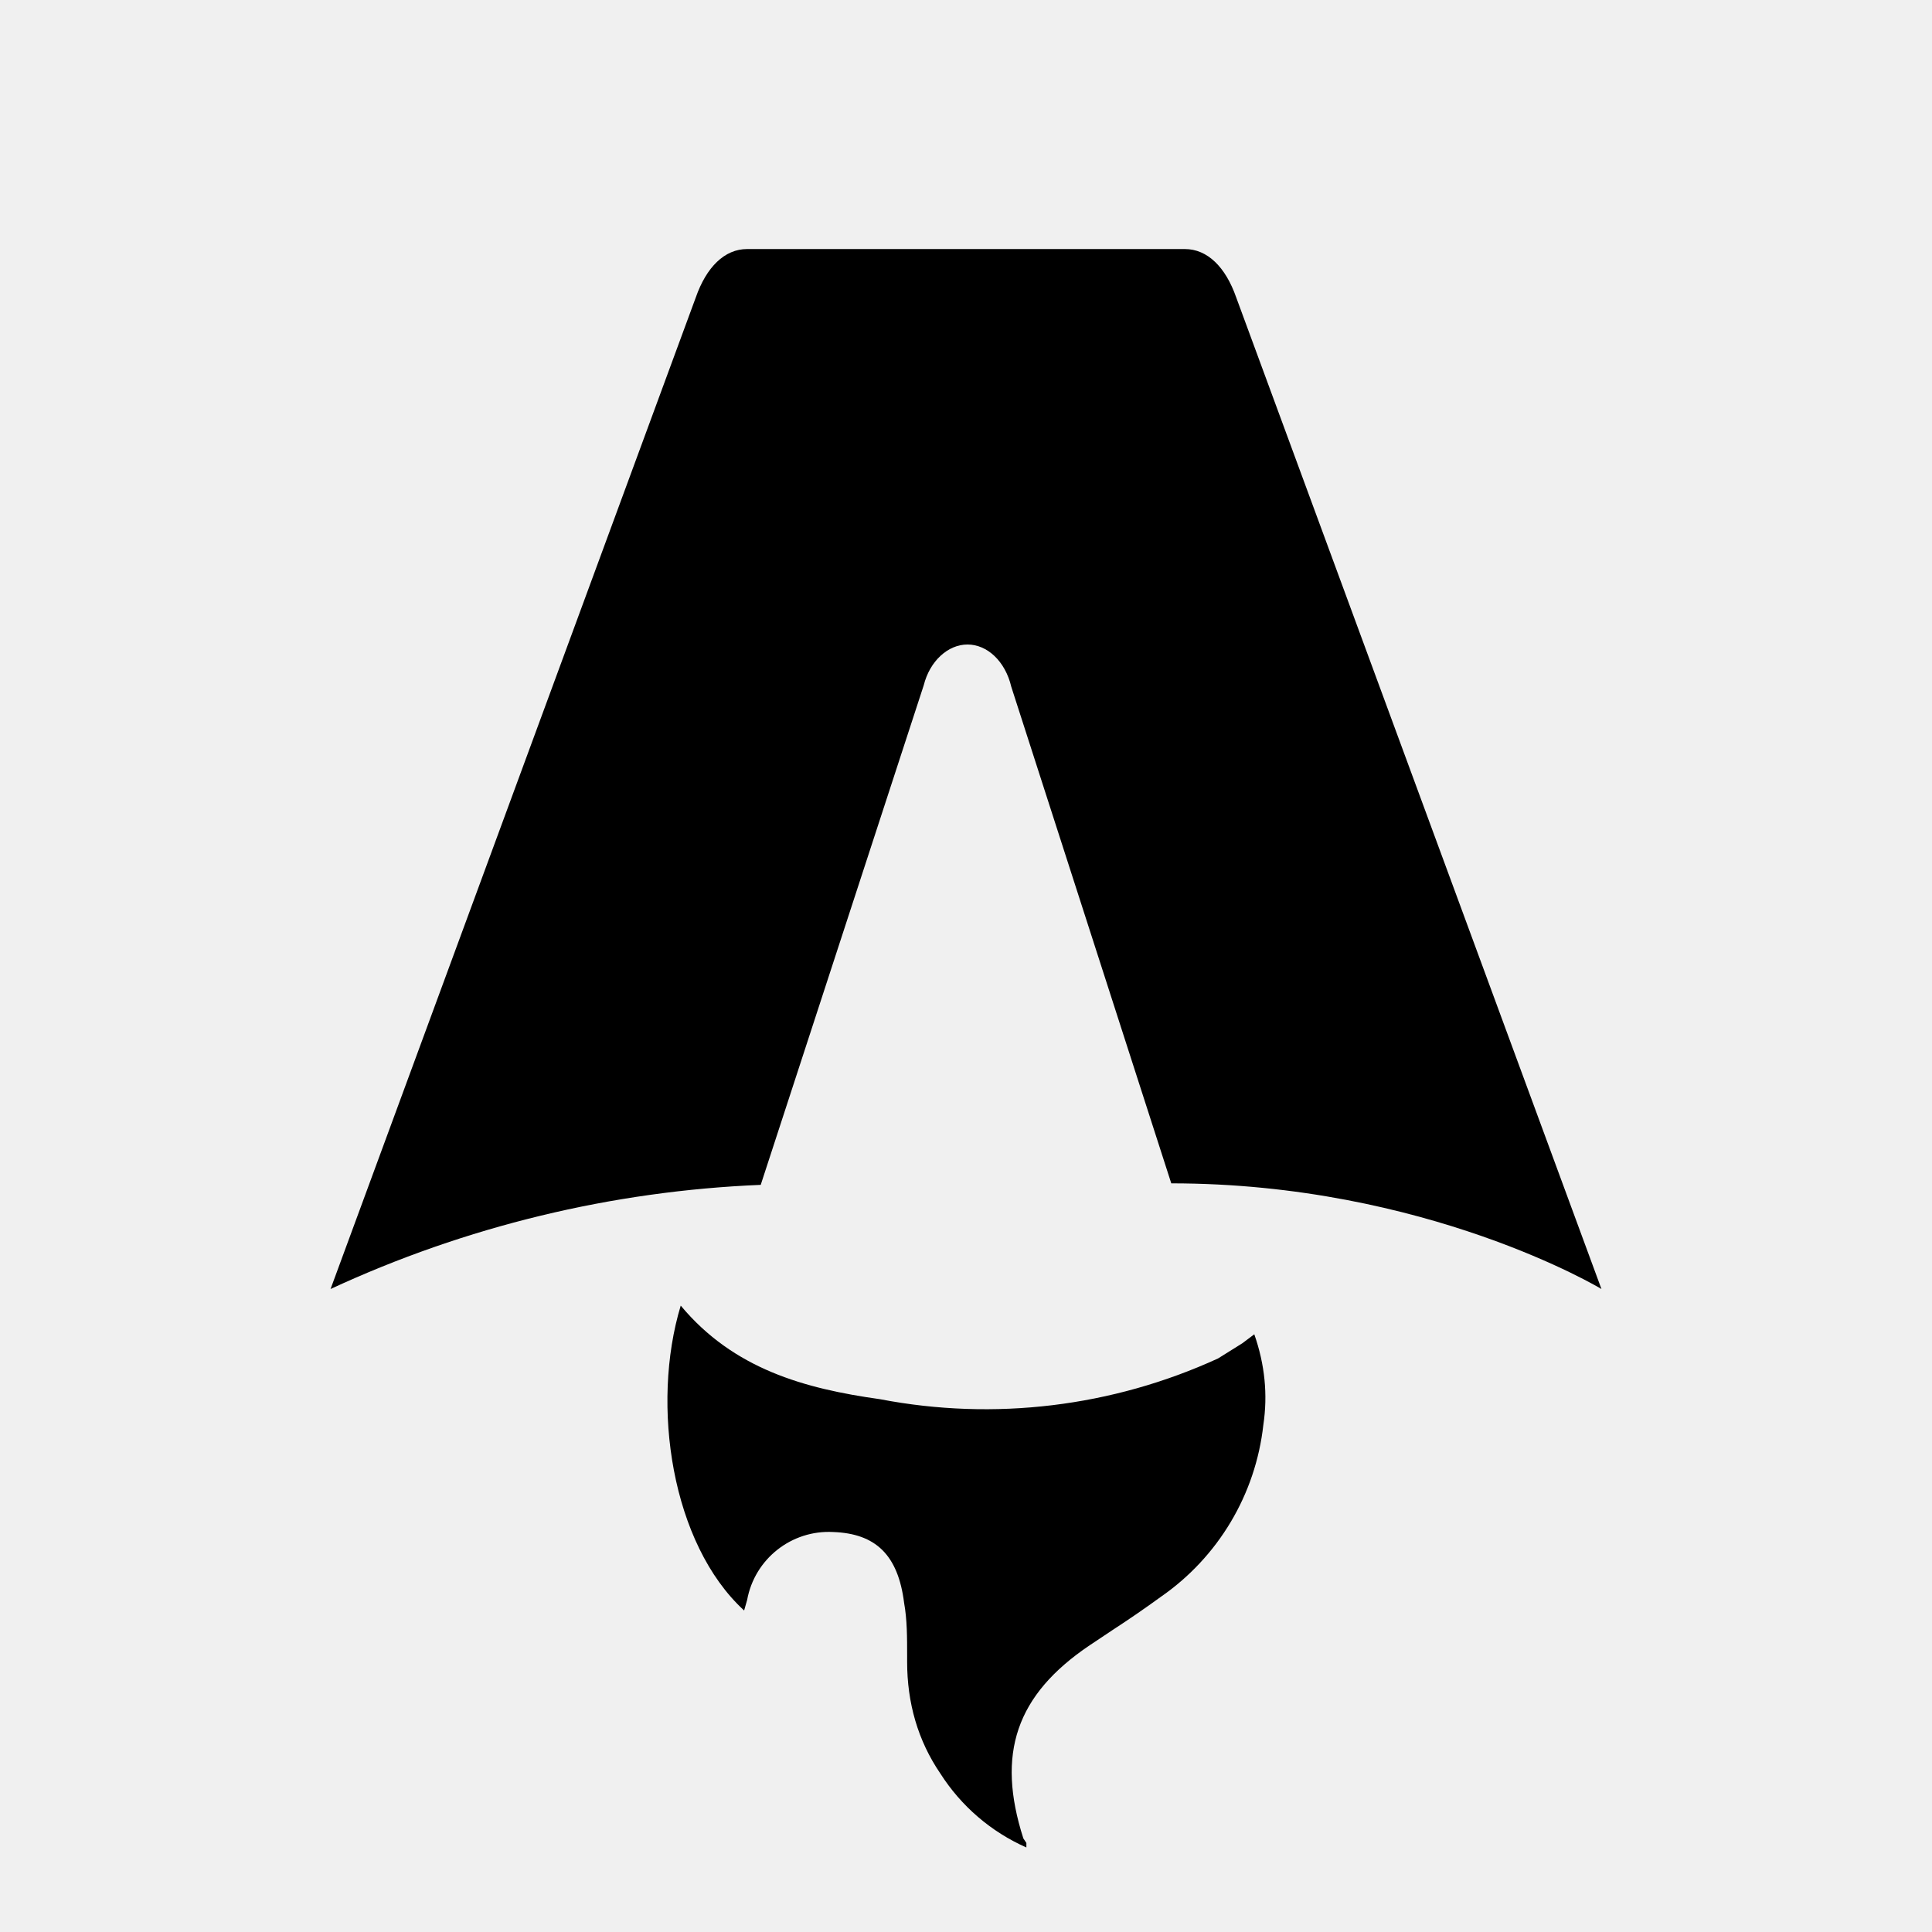
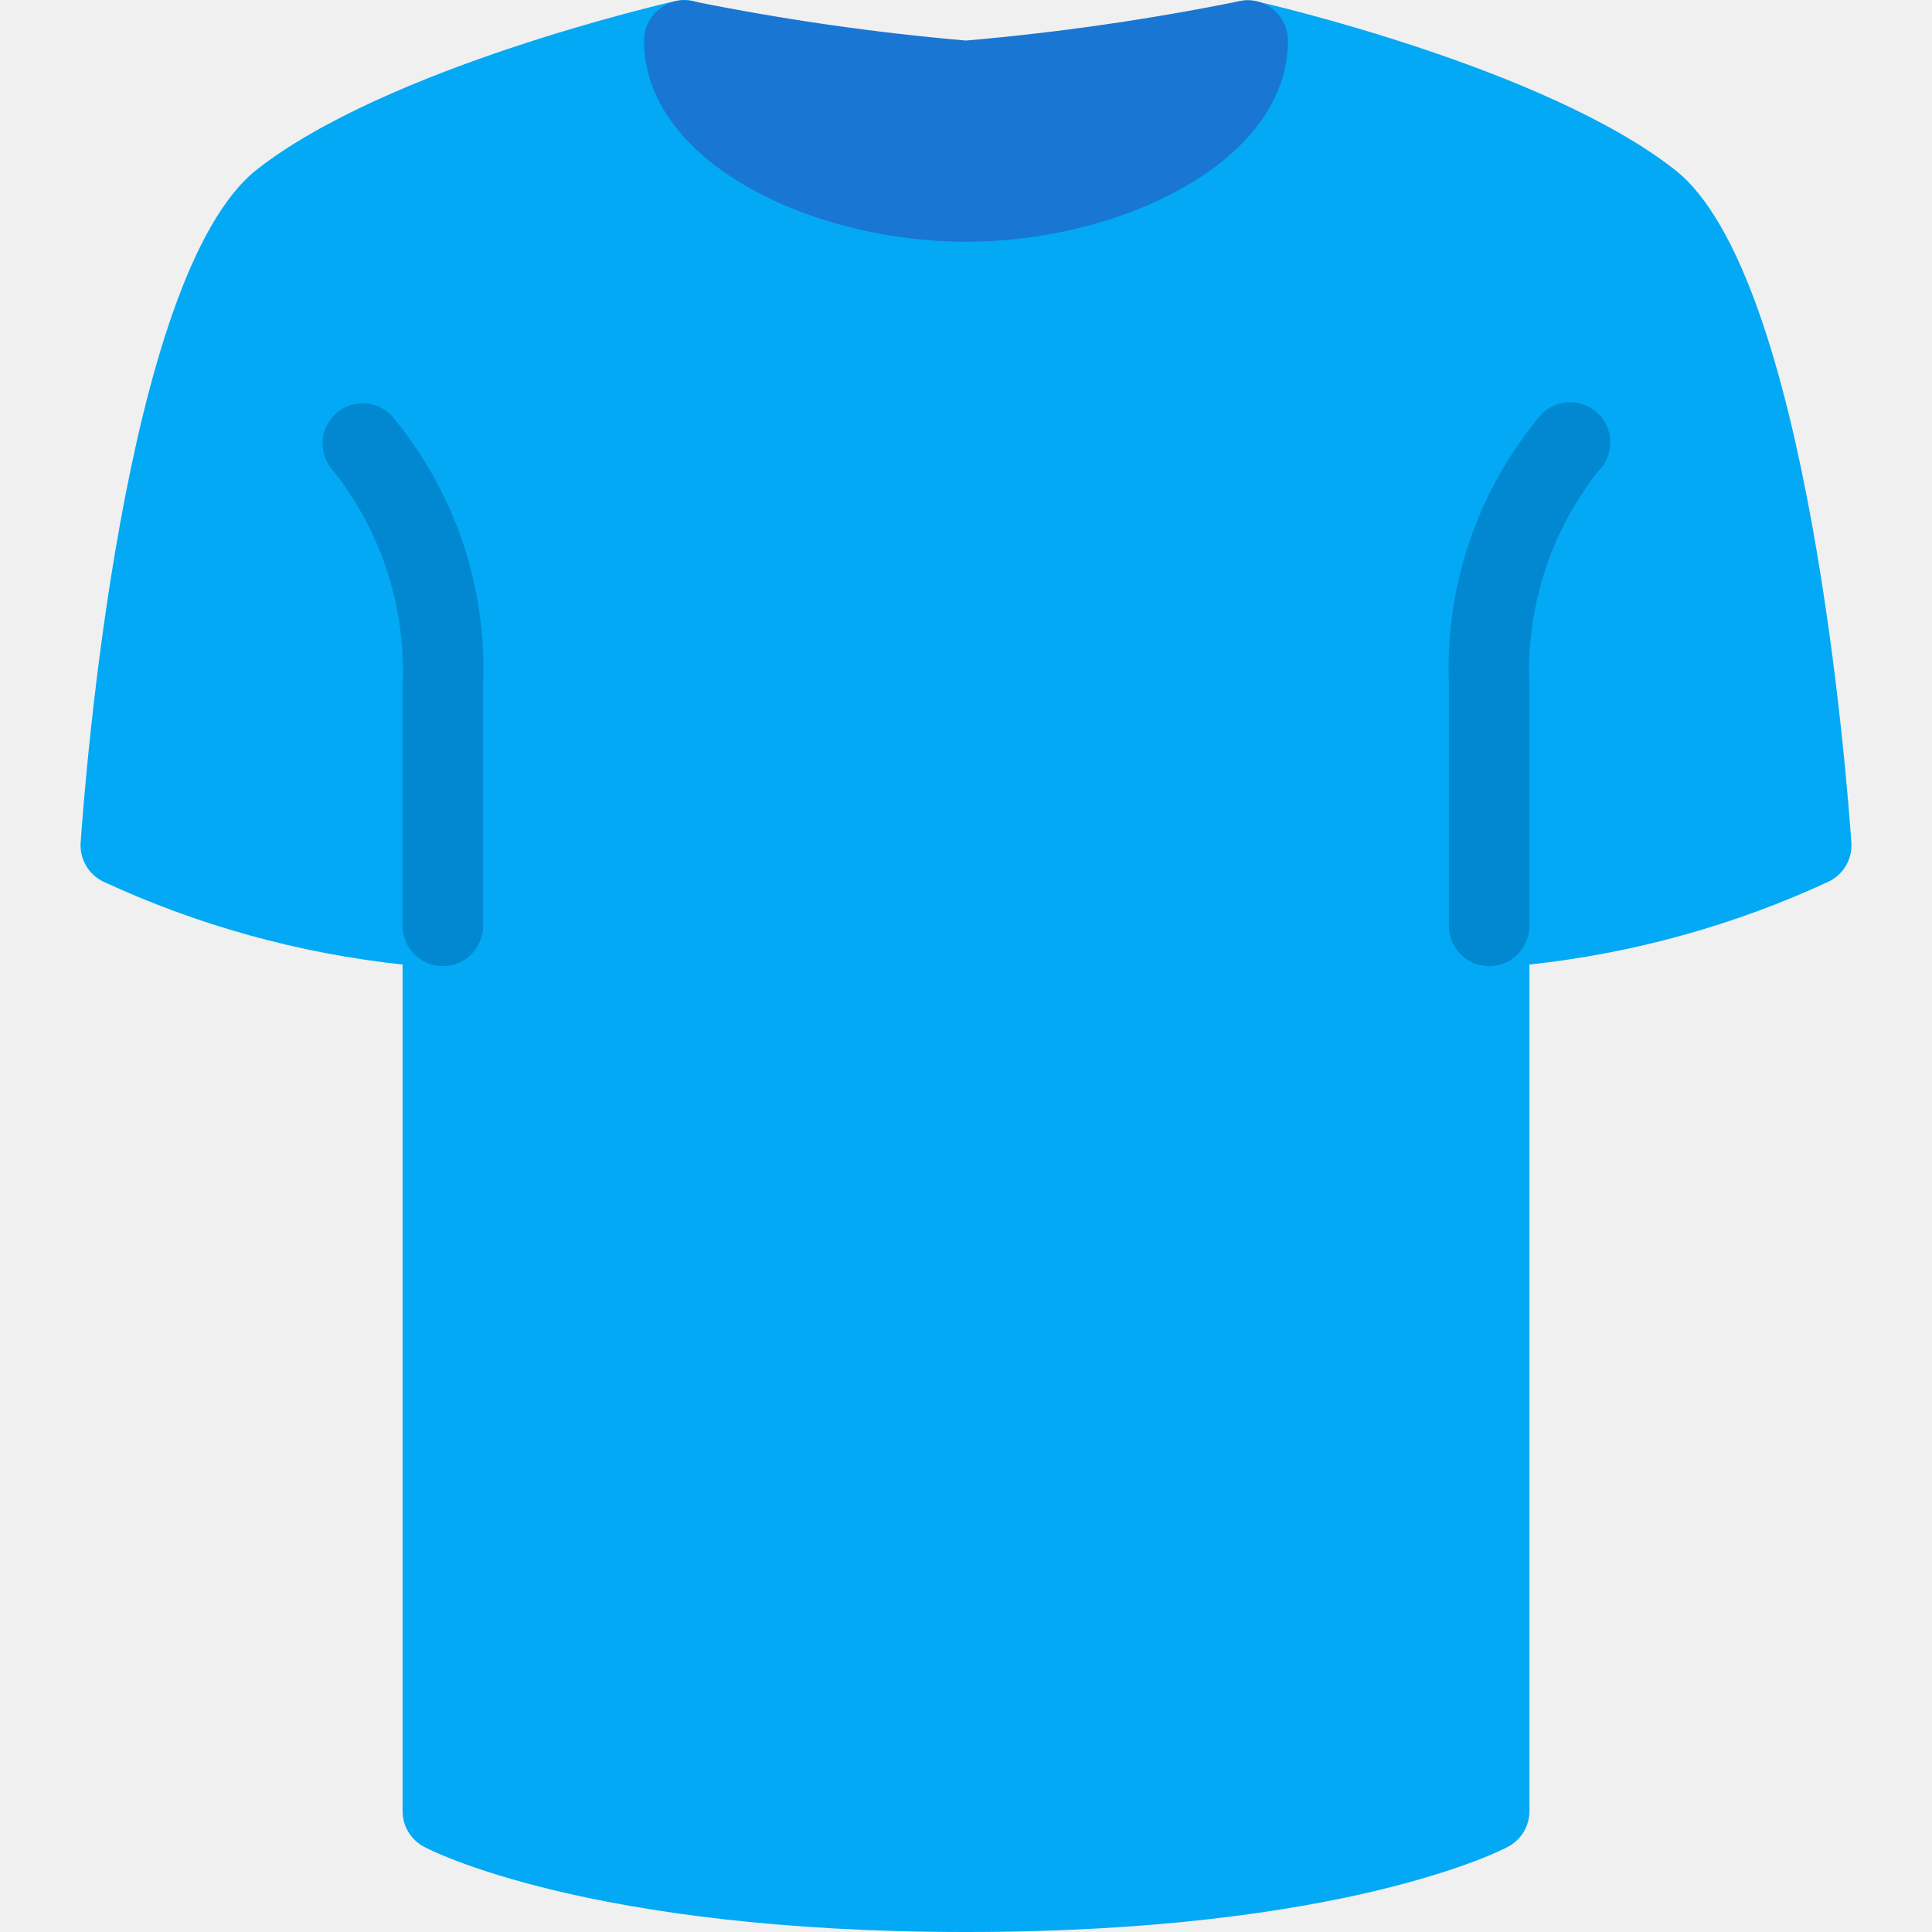
- <svg xmlns="http://www.w3.org/2000/svg" fill="none" viewBox="0 0 128 128">
-   <path d="M50.4 78.5a75.1 75.1 0 0 0-28.5 6.9l24.2-65.7c.7-2 1.9-3.2 3.4-3.2h29c1.5 0 2.7 1.2 3.4 3.2l24.2 65.7s-11.6-7-28.5-7L67 45.5c-.4-1.7-1.6-2.8-2.9-2.8-1.3 0-2.5 1.1-2.9 2.7L50.4 78.5Zm-1.1 28.2Zm-4.2-20.2c-2 6.6-.6 15.8 4.2 20.2a17.5 17.5 0 0 1 .2-.7 5.5 5.5 0 0 1 5.7-4.5c2.8.1 4.3 1.5 4.7 4.7.2 1.1.2 2.3.2 3.5v.4c0 2.7.7 5.2 2.2 7.4a13 13 0 0 0 5.7 4.9v-.3l-.2-.3c-1.8-5.6-.5-9.5 4.4-12.8l1.5-1a73 73 0 0 0 3.2-2.2 16 16 0 0 0 6.8-11.4c.3-2 .1-4-.6-6l-.8.6-1.6 1a37 37 0 0 1-22.4 2.7c-5-.7-9.7-2-13.2-6.2Z" />
-   <style>
-         path { fill: #000; }
-         @media (prefers-color-scheme: dark) {
-             path { fill: #FFF; }
-         }
-     </style>
+ <svg xmlns="http://www.w3.org/2000/svg" version="1.1" id="Capa_1" x="0px" y="0px" viewBox="0 0 512.081 512.081" style="enable-background:new 0 0 512.081 512.081;" xml:space="preserve">
+   <path style="fill:#03A9F4;" d="M443.966,45.03C409.641,18.044,336.19,1.062,333.075,0.358c-5.744-1.308-11.461,2.288-12.768,8.032  c-0.176,0.773-0.265,1.564-0.266,2.357c0,14.4-29.547,32-64,32s-64-17.6-64-32c0.002-3.246-1.474-6.316-4.011-8.341  c-2.508-2.085-5.848-2.875-9.024-2.133c-3.115,0.704-76.544,17.707-110.933,44.672C32.553,72.977,22.441,208.06,21.374,223.356  c-0.292,4.347,2.09,8.435,6.016,10.325c25.062,11.606,51.856,19.028,79.317,21.973v224.427c0.007,3.944,2.189,7.562,5.675,9.408  c1.728,0.939,43.605,22.592,143.659,22.592s141.931-21.653,143.659-22.592c3.485-1.846,5.668-5.464,5.675-9.408V255.654  c27.454-2.947,54.24-10.37,79.296-21.973c3.934-1.884,6.325-5.973,6.037-10.325C489.641,208.06,479.529,72.977,443.966,45.03z" />
+   <g>
+     <path style="fill:#0288D1;" d="M117.374,256.081c-5.891,0-10.667-4.776-10.667-10.667v-64c0.872-20.389-5.591-40.416-18.219-56.448   c-4.092-4.237-3.975-10.99,0.262-15.083c4.134-3.992,10.687-3.992,14.82,0c16.815,19.944,25.545,45.466,24.469,71.531v64   C128.041,251.305,123.265,256.081,117.374,256.081z" />
+     <path style="fill:#0288D1;" d="M394.707,256.081c-5.891,0-10.667-4.776-10.667-10.667v-64   c-1.087-26.069,7.636-51.599,24.448-71.552c4.093-4.237,10.845-4.355,15.083-0.262c4.237,4.093,4.354,10.845,0.262,15.083   c-0.086,0.089-0.173,0.176-0.262,0.262c-12.625,16.041-19.081,36.076-18.197,56.469v64   C405.374,251.305,400.598,256.081,394.707,256.081z" />
+   </g>
+   <path style="fill:#1976D2;" d="M337.491,2.534c-2.437-2.044-5.668-2.875-8.789-2.261C304.7,5.14,280.44,8.637,256.041,10.748  c-24.4-2.11-48.659-5.607-72.661-10.475c-3.121-0.611-6.351,0.22-8.789,2.261c-2.454,2.022-3.877,5.034-3.883,8.213  c0,32,44.117,53.333,85.333,53.333s85.333-21.333,85.333-53.333C341.369,7.568,339.945,4.556,337.491,2.534z" />
+   <g>
+ </g>
+   <g>
+ </g>
+   <g>
+ </g>
+   <g>
+ </g>
+   <g>
+ </g>
+   <g>
+ </g>
+   <g>
+ </g>
+   <g>
+ </g>
+   <g>
+ </g>
+   <g>
+ </g>
+   <g>
+ </g>
+   <g>
+ </g>
+   <g>
+ </g>
+   <g>
+ </g>
+   <g>
+ </g>
</svg>
